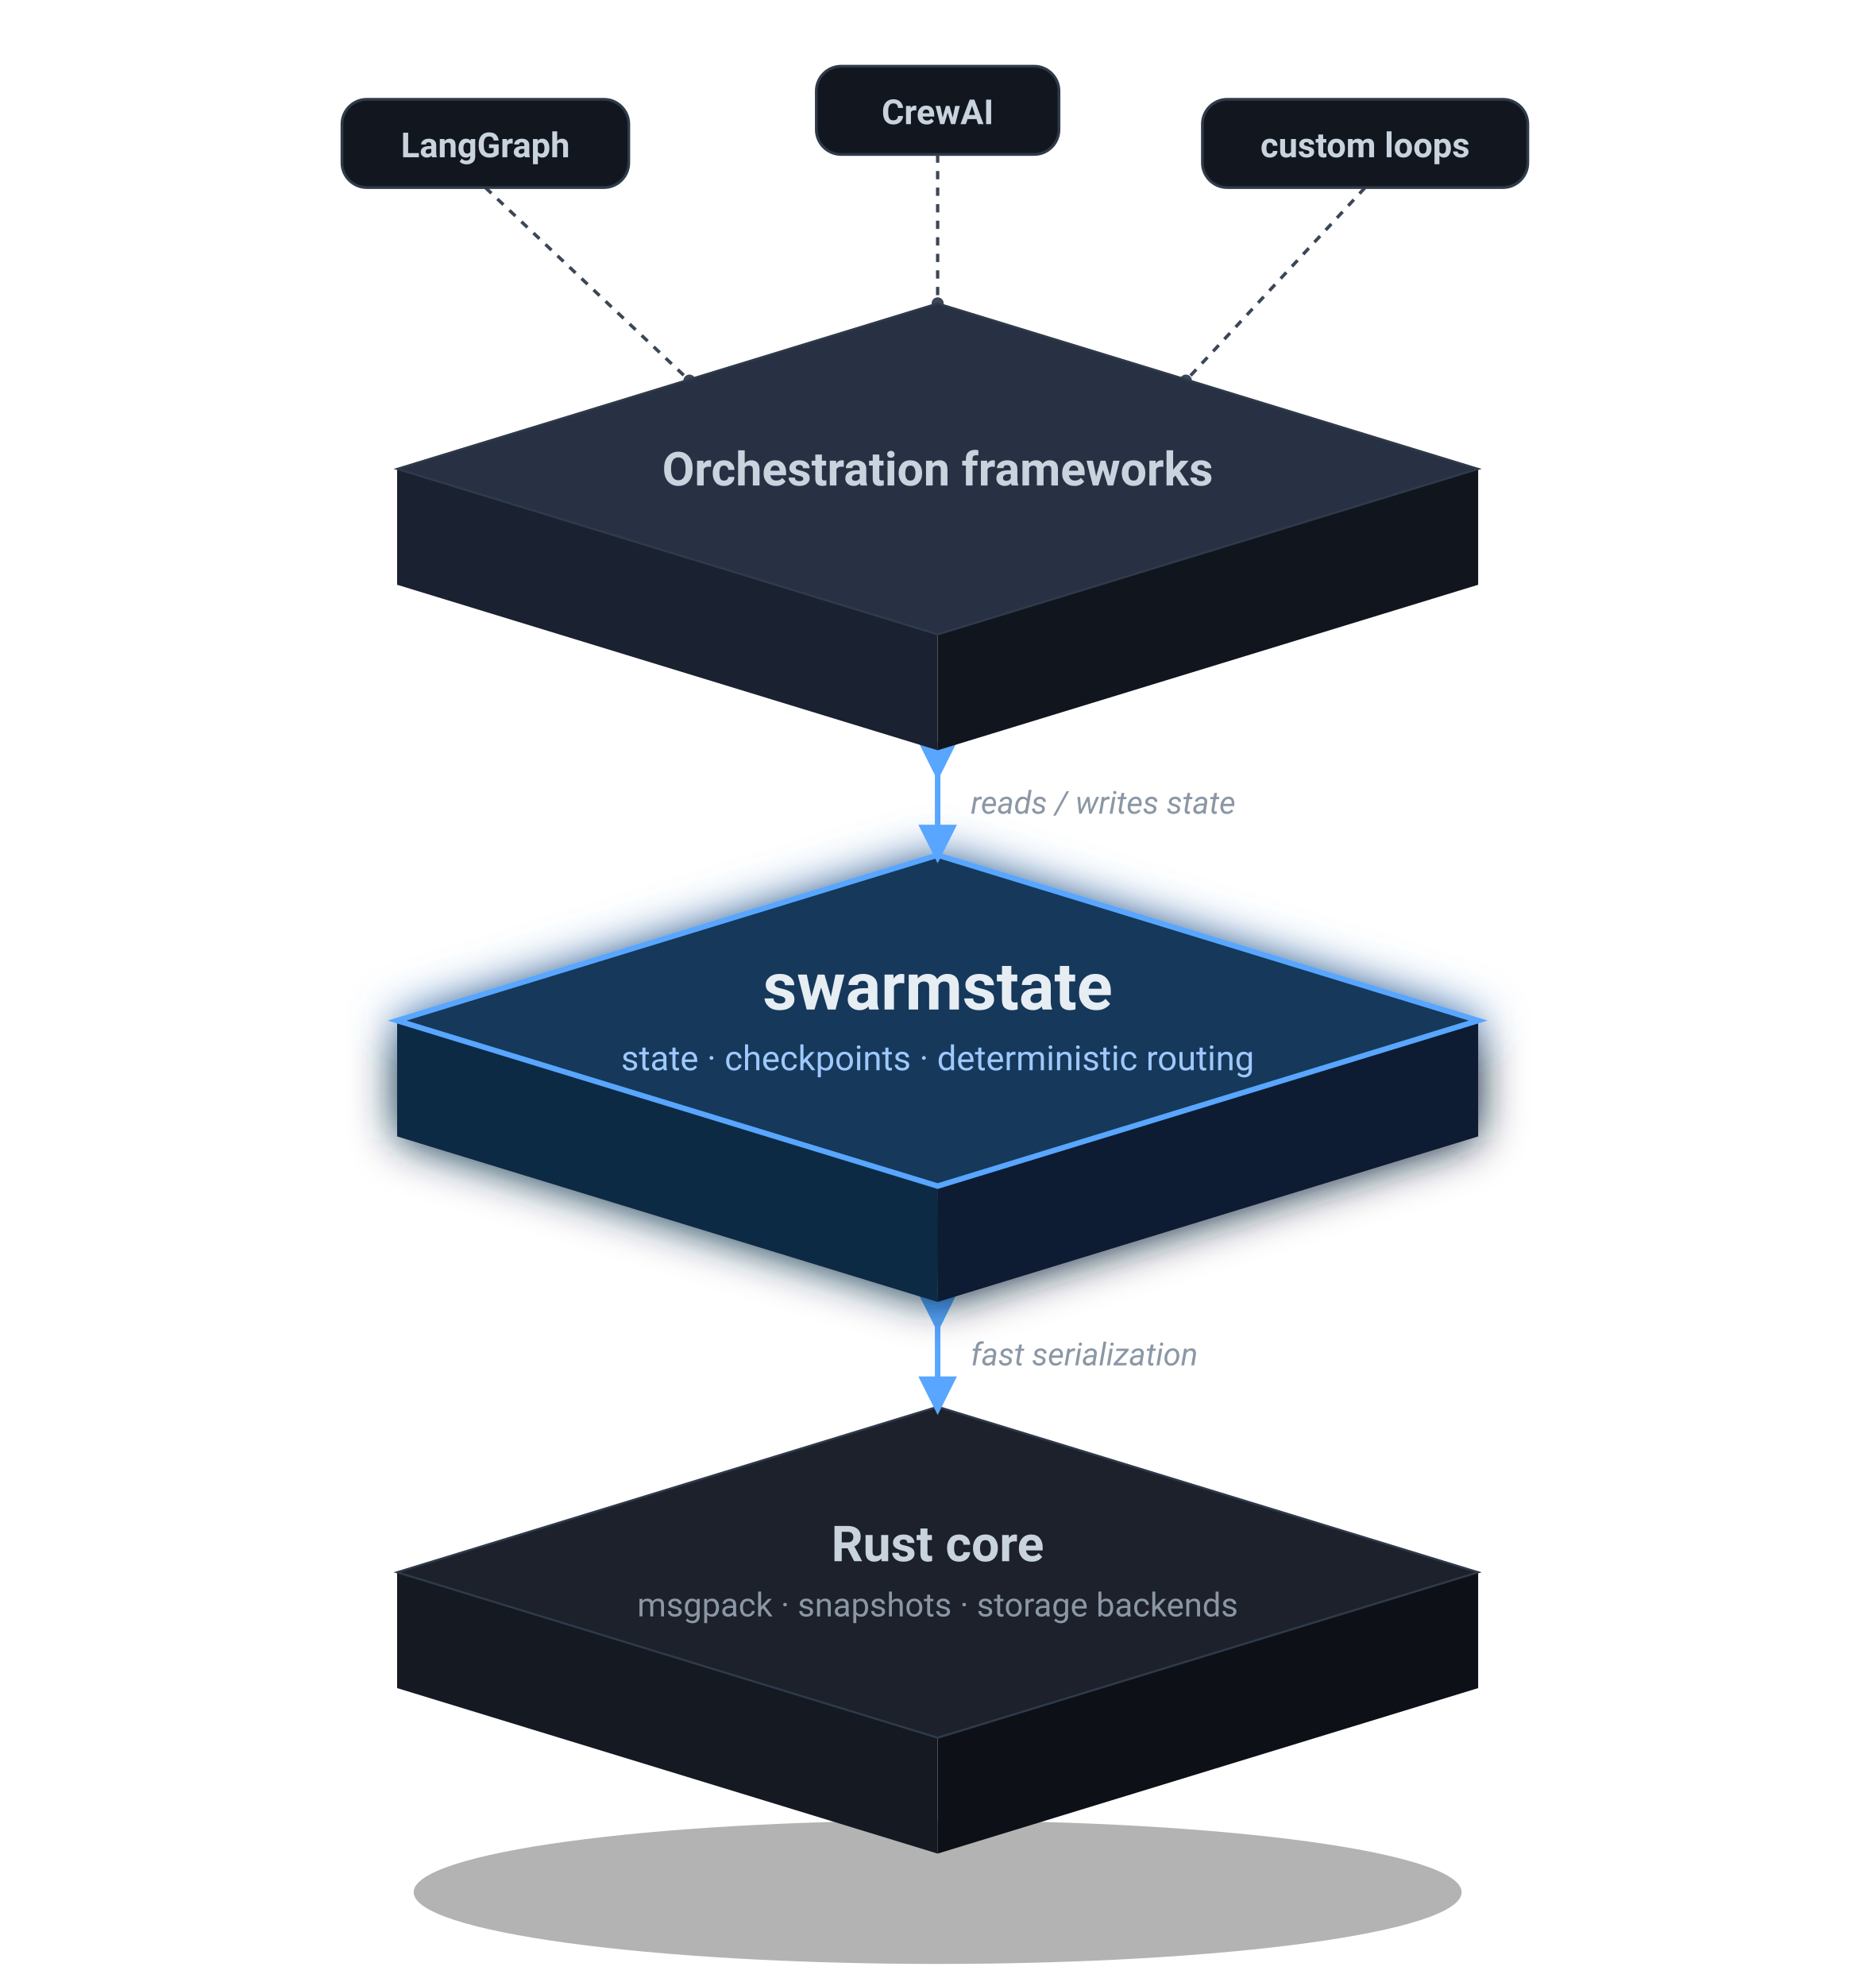
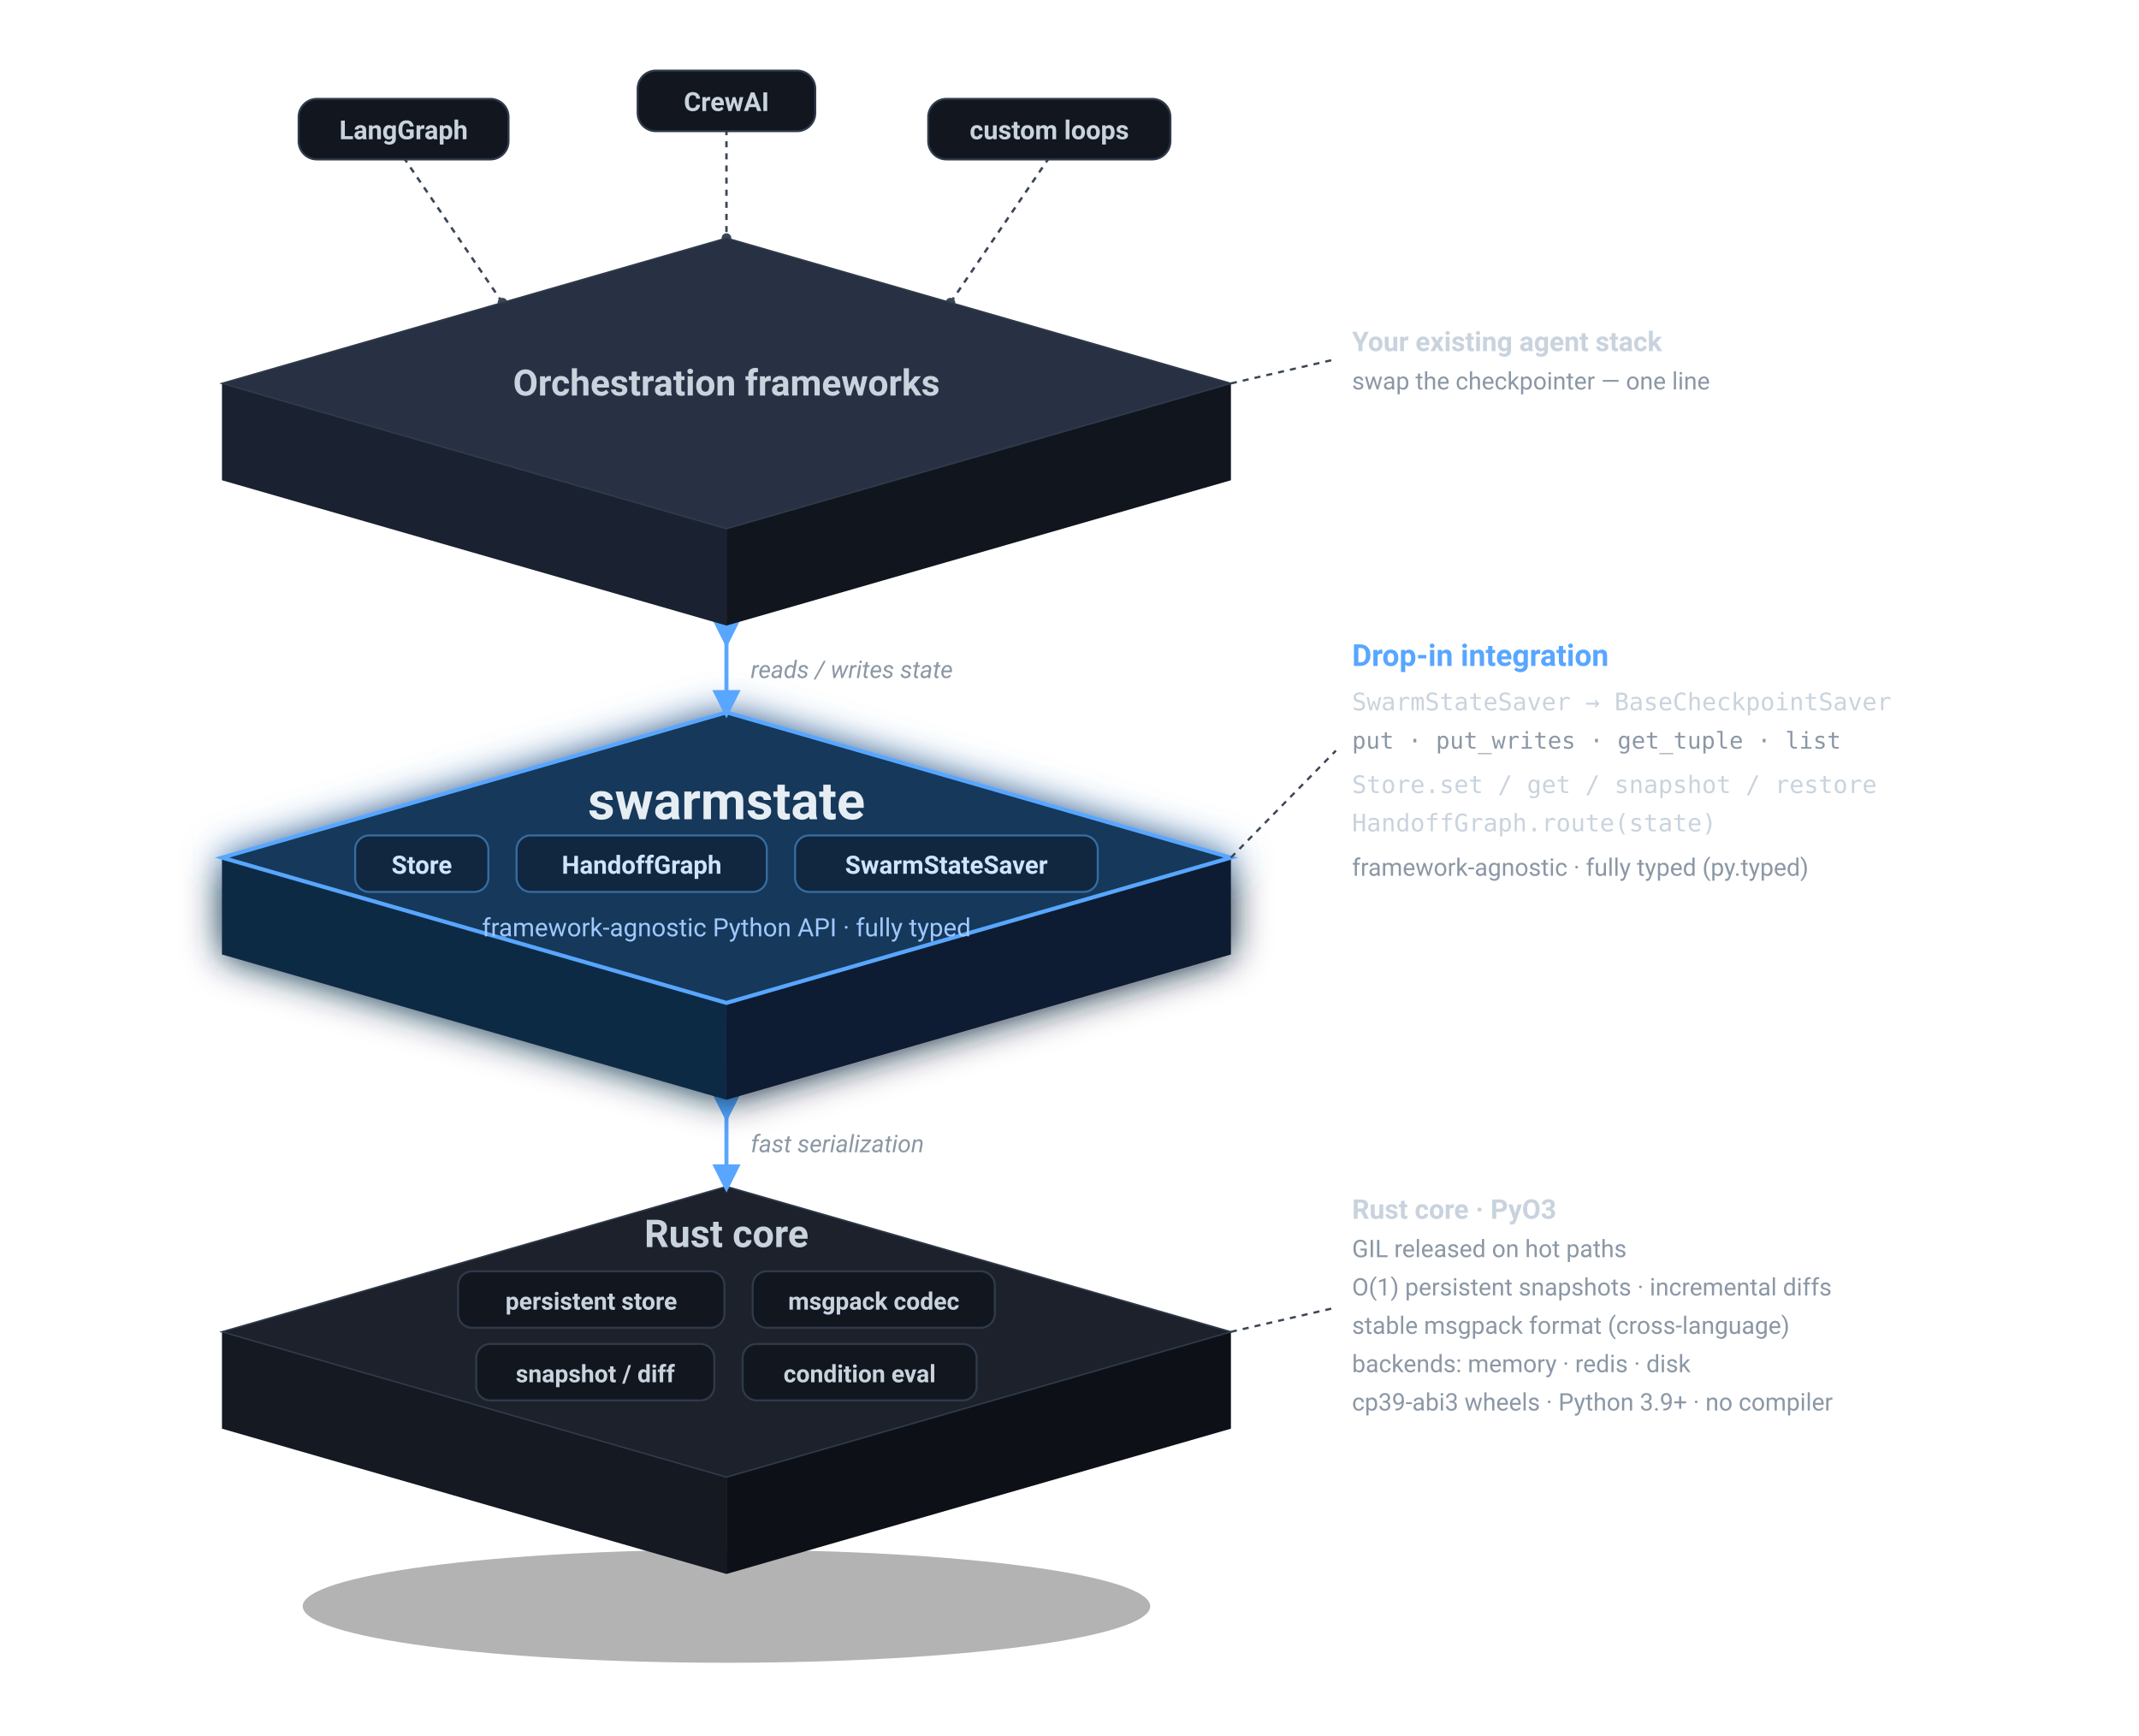
- <svg xmlns="http://www.w3.org/2000/svg" viewBox="0 0 680 720" role="img" aria-label="Isometric diagram of the agentic stack: orchestration frameworks (LangGraph, CrewAI, custom loops) on top, swarmstate as the state and checkpointing engine in the middle, Rust core and storage backends at the bottom.">
+ <svg xmlns="http://www.w3.org/2000/svg" viewBox="0 0 1060 860" role="img" aria-label="Isometric architecture of the agentic stack. Top: orchestration frameworks (LangGraph, CrewAI, custom loops). Middle: swarmstate Python API with Store, HandoffGraph and SwarmStateSaver. Bottom: the Rust core (im::HashMap persistent store, msgpack codec, snapshot/diff engine, condition evaluator) over memory/redis/disk backends. Annotations show the drop-in integration API, the PyO3/GIL boundary, the stable msgpack format and abi3 wheels.">
  <defs>
    <style>
-       .lbl   { font-family: -apple-system, BlinkMacSystemFont, "Segoe UI", Roboto, Helvetica, Arial, sans-serif; font-weight: 700; }
-       .sub   { font-family: -apple-system, BlinkMacSystemFont, "Segoe UI", Roboto, Helvetica, Arial, sans-serif; font-weight: 400; }
-       .conn  { font-family: -apple-system, BlinkMacSystemFont, "Segoe UI", Roboto, Helvetica, Arial, sans-serif; font-style: italic; }
-       .chip  { font-family: -apple-system, BlinkMacSystemFont, "Segoe UI", Roboto, Helvetica, Arial, sans-serif; font-weight: 600; }
+       .lbl  { font-family: -apple-system, BlinkMacSystemFont, "Segoe UI", Roboto, Helvetica, Arial, sans-serif; font-weight: 700; }
+       .sub  { font-family: -apple-system, BlinkMacSystemFont, "Segoe UI", Roboto, Helvetica, Arial, sans-serif; font-weight: 400; }
+       .conn { font-family: -apple-system, BlinkMacSystemFont, "Segoe UI", Roboto, Helvetica, Arial, sans-serif; font-style: italic; }
+       .chip { font-family: -apple-system, BlinkMacSystemFont, "Segoe UI", Roboto, Helvetica, Arial, sans-serif; font-weight: 600; }
+       .mono { font-family: "SF Mono", ui-monospace, SFMono-Regular, Menlo, Consolas, monospace; }
+       .an   { font-family: -apple-system, BlinkMacSystemFont, "Segoe UI", Roboto, Helvetica, Arial, sans-serif; }
    </style>
    <filter id="glow" x="-40%" y="-40%" width="180%" height="180%">
-       <feGaussianBlur stdDeviation="8" result="b" />
+       <feGaussianBlur stdDeviation="9" result="b" />
      <feMerge>
        <feMergeNode in="b" />
        <feMergeNode in="SourceGraphic" />
      </feMerge>
    </filter>
    <marker id="arrow" markerWidth="9" markerHeight="9" refX="4.5" refY="4.5" orient="auto">
      <path d="M1,1 L8,4.5 L1,8 Z" fill="#58a6ff" />
    </marker>
  </defs>
  <g>
-     <path d="M176,68 L250,138" stroke="#3b4656" stroke-width="1.2" stroke-dasharray="3 3" fill="none" />
-     <path d="M340,56 L340,110" stroke="#3b4656" stroke-width="1.2" stroke-dasharray="3 3" fill="none" />
-     <path d="M495,68 L430,138" stroke="#3b4656" stroke-width="1.2" stroke-dasharray="3 3" fill="none" />
-     <circle cx="250" cy="138" r="2.2" fill="#3b4656" />
-     <circle cx="340" cy="110" r="2.2" fill="#3b4656" />
-     <circle cx="430" cy="138" r="2.2" fill="#3b4656" />
-     <rect x="124" y="36" width="104" height="32" rx="9" fill="#12171f" stroke="#2f3a4a" />
-     <text class="chip" x="176" y="57" text-anchor="middle" font-size="12.5" fill="#c9d3de">LangGraph</text>
-     <rect x="296" y="24" width="88" height="32" rx="9" fill="#12171f" stroke="#2f3a4a" />
-     <text class="chip" x="340" y="45" text-anchor="middle" font-size="12.5" fill="#c9d3de">CrewAI</text>
-     <rect x="436" y="36" width="118" height="32" rx="9" fill="#12171f" stroke="#2f3a4a" />
-     <text class="chip" x="495" y="57" text-anchor="middle" font-size="12.5" fill="#c9d3de">custom loops</text>
+     <path d="M200,78 L249,150" stroke="#3b4656" stroke-width="1.2" stroke-dasharray="3 3" fill="none" />
+     <path d="M360,64 L360,118" stroke="#3b4656" stroke-width="1.2" stroke-dasharray="3 3" fill="none" />
+     <path d="M520,78 L471,150" stroke="#3b4656" stroke-width="1.2" stroke-dasharray="3 3" fill="none" />
+     <circle cx="249" cy="150" r="2.4" fill="#3b4656" />
+     <circle cx="360" cy="118" r="2.4" fill="#3b4656" />
+     <circle cx="471" cy="150" r="2.4" fill="#3b4656" />
+     <rect x="148" y="49" width="104" height="30" rx="9" fill="#12171f" stroke="#2f3a4a" />
+     <text class="chip" x="200" y="69" text-anchor="middle" font-size="13" fill="#c9d3de">LangGraph</text>
+     <rect x="316" y="35" width="88" height="30" rx="9" fill="#12171f" stroke="#2f3a4a" />
+     <text class="chip" x="360" y="55" text-anchor="middle" font-size="13" fill="#c9d3de">CrewAI</text>
+     <rect x="460" y="49" width="120" height="30" rx="9" fill="#12171f" stroke="#2f3a4a" />
+     <text class="chip" x="520" y="69" text-anchor="middle" font-size="13" fill="#c9d3de">custom loops</text>
  </g>
-   <ellipse cx="340" cy="686" rx="190" ry="26" fill="#000000" opacity="0.30" />
+   <ellipse cx="360" cy="796" rx="210" ry="28" fill="#000000" opacity="0.30" />
  <g>
-     <polygon points="144,570 340,630 340,672 144,612" fill="#141922" />
-     <polygon points="340,630 536,570 536,612 340,672" fill="#0d1117" />
-     <polygon points="340,510 536,570 340,630 144,570" fill="#1c212b" stroke="#2f3a4a" stroke-width="0.75" />
-     <text class="lbl" x="340" y="566" text-anchor="middle" font-size="18" fill="#c9d3de">Rust core</text>
-     <text class="sub" x="340" y="586" text-anchor="middle" font-size="12" fill="#8b97a5">msgpack · snapshots · storage backends</text>
+     <polygon points="110,660 360,732 360,780 110,708" fill="#141922" />
+     <polygon points="360,732 610,660 610,708 360,780" fill="#0d1117" />
+     <polygon points="360,588 610,660 360,732 110,660" fill="#1c212b" stroke="#2f3a4a" stroke-width="0.75" />
+     <text class="lbl" x="360" y="618" text-anchor="middle" font-size="19" fill="#c9d3de">Rust core</text>
+     <rect x="227" y="630" width="132" height="28" rx="7" fill="#12171f" stroke="#2f3a4a" />
+     <text class="chip" x="293" y="649" text-anchor="middle" font-size="12" fill="#c9d3de">persistent store</text>
+     <rect x="373" y="630" width="120" height="28" rx="7" fill="#12171f" stroke="#2f3a4a" />
+     <text class="chip" x="433" y="649" text-anchor="middle" font-size="12" fill="#c9d3de">msgpack codec</text>
+     <rect x="236" y="666" width="118" height="28" rx="7" fill="#12171f" stroke="#2f3a4a" />
+     <text class="chip" x="295" y="685" text-anchor="middle" font-size="12" fill="#c9d3de">snapshot / diff</text>
+     <rect x="368" y="666" width="116" height="28" rx="7" fill="#12171f" stroke="#2f3a4a" />
+     <text class="chip" x="426" y="685" text-anchor="middle" font-size="12" fill="#c9d3de">condition eval</text>
  </g>
-   <line x1="340" y1="476" x2="340" y2="506" stroke="#58a6ff" stroke-width="2" marker-start="url(#arrow)" marker-end="url(#arrow)" />
-   <text class="conn" x="352" y="495" font-size="11.5" fill="#8b97a5">fast serialization</text>
+   <line x1="360" y1="549" x2="360" y2="584" stroke="#58a6ff" stroke-width="2" marker-start="url(#arrow)" marker-end="url(#arrow)" />
+   <text class="conn" x="372" y="571" font-size="12" fill="#8b97a5">fast serialization</text>
  <g filter="url(#glow)">
-     <polygon points="144,370 340,430 340,472 144,412" fill="#0f2a45" />
-     <polygon points="340,430 536,370 536,412 340,472" fill="#0a1d31" />
-     <polygon points="340,310 536,370 340,430 144,370" fill="#17395a" stroke="#58a6ff" stroke-width="2" />
-     <text class="lbl" x="340" y="366" text-anchor="middle" font-size="24" fill="#e6edf3">swarmstate</text>
-     <text class="sub" x="340" y="388" text-anchor="middle" font-size="12.5" fill="#9fc9ff">state · checkpoints · deterministic routing</text>
+     <polygon points="110,425 360,497 360,545 110,473" fill="#0f2a45" />
+     <polygon points="360,497 610,425 610,473 360,545" fill="#0a1d31" />
+     <polygon points="360,353 610,425 360,497 110,425" fill="#17395a" stroke="#58a6ff" stroke-width="2" />
  </g>
-   <line x1="340" y1="276" x2="340" y2="306" stroke="#58a6ff" stroke-width="2" marker-start="url(#arrow)" marker-end="url(#arrow)" />
-   <text class="conn" x="352" y="295" font-size="11.5" fill="#8b97a5">reads / writes state</text>
+   <text class="lbl" x="360" y="406" text-anchor="middle" font-size="26" fill="#e6edf3">swarmstate</text>
+   <rect x="176" y="414" width="66" height="28" rx="7" fill="#10273f" stroke="#356da3" />
+   <text class="chip" x="209" y="433" text-anchor="middle" font-size="12.5" fill="#cfe3ff">Store</text>
+   <rect x="256" y="414" width="124" height="28" rx="7" fill="#10273f" stroke="#356da3" />
+   <text class="chip" x="318" y="433" text-anchor="middle" font-size="12.5" fill="#cfe3ff">HandoffGraph</text>
+   <rect x="394" y="414" width="150" height="28" rx="7" fill="#10273f" stroke="#356da3" />
+   <text class="chip" x="469" y="433" text-anchor="middle" font-size="12.5" fill="#cfe3ff">SwarmStateSaver</text>
+   <text class="sub" x="360" y="464" text-anchor="middle" font-size="12.5" fill="#9fc9ff">framework-agnostic Python API · fully typed</text>
+   <line x1="360" y1="314" x2="360" y2="349" stroke="#58a6ff" stroke-width="2" marker-start="url(#arrow)" marker-end="url(#arrow)" />
+   <text class="conn" x="372" y="336" font-size="12" fill="#8b97a5">reads / writes state</text>
  <g>
-     <polygon points="144,170 340,230 340,272 144,212" fill="#1a2130" />
-     <polygon points="340,230 536,170 536,212 340,272" fill="#10151e" />
-     <polygon points="340,110 536,170 340,230 144,170" fill="#273143" stroke="#2f3a4a" stroke-width="0.75" />
-     <text class="lbl" x="340" y="176" text-anchor="middle" font-size="17" fill="#c9d3de">Orchestration frameworks</text>
+     <polygon points="110,190 360,262 360,310 110,238" fill="#1a2130" />
+     <polygon points="360,262 610,190 610,238 360,310" fill="#10151e" />
+     <polygon points="360,118 610,190 360,262 110,190" fill="#273143" stroke="#2f3a4a" stroke-width="0.75" />
+     <text class="lbl" x="360" y="196" text-anchor="middle" font-size="18" fill="#c9d3de">Orchestration frameworks</text>
+   </g>
+   <g>
+     <path d="M610,190 L662,178" stroke="#3b4656" stroke-width="1.1" stroke-dasharray="3 3" fill="none" />
+     <path d="M610,425 L662,372" stroke="#3b4656" stroke-width="1.1" stroke-dasharray="3 3" fill="none" />
+     <path d="M610,660 L662,648" stroke="#3b4656" stroke-width="1.1" stroke-dasharray="3 3" fill="none" />
+     <text class="lbl" x="670" y="174" font-size="13.5" fill="#c9d3de">Your existing agent stack</text>
+     <text class="an" x="670" y="193" font-size="12" fill="#8b97a5">swap the checkpointer — one line</text>
+     <text class="lbl" x="670" y="330" font-size="15" fill="#58a6ff">Drop-in integration</text>
+     <text class="mono" x="670" y="352" font-size="12" fill="#c9d3de">SwarmStateSaver → BaseCheckpointSaver</text>
+     <text class="mono" x="670" y="371" font-size="11.5" fill="#8b97a5">put · put_writes · get_tuple · list</text>
+     <text class="mono" x="670" y="393" font-size="12" fill="#c9d3de">Store.set / get / snapshot / restore</text>
+     <text class="mono" x="670" y="412" font-size="12" fill="#c9d3de">HandoffGraph.route(state)</text>
+     <text class="an" x="670" y="434" font-size="12" fill="#8b97a5">framework-agnostic · fully typed (py.typed)</text>
+     <text class="lbl" x="670" y="604" font-size="13.5" fill="#c9d3de">Rust core · PyO3</text>
+     <text class="an" x="670" y="623" font-size="12" fill="#8b97a5">GIL released on hot paths</text>
+     <text class="an" x="670" y="642" font-size="12" fill="#8b97a5">O(1) persistent snapshots · incremental diffs</text>
+     <text class="an" x="670" y="661" font-size="12" fill="#8b97a5">stable msgpack format (cross-language)</text>
+     <text class="an" x="670" y="680" font-size="12" fill="#8b97a5">backends: memory · redis · disk</text>
+     <text class="an" x="670" y="699" font-size="12" fill="#8b97a5">cp39-abi3 wheels · Python 3.9+ · no compiler</text>
  </g>
</svg>
